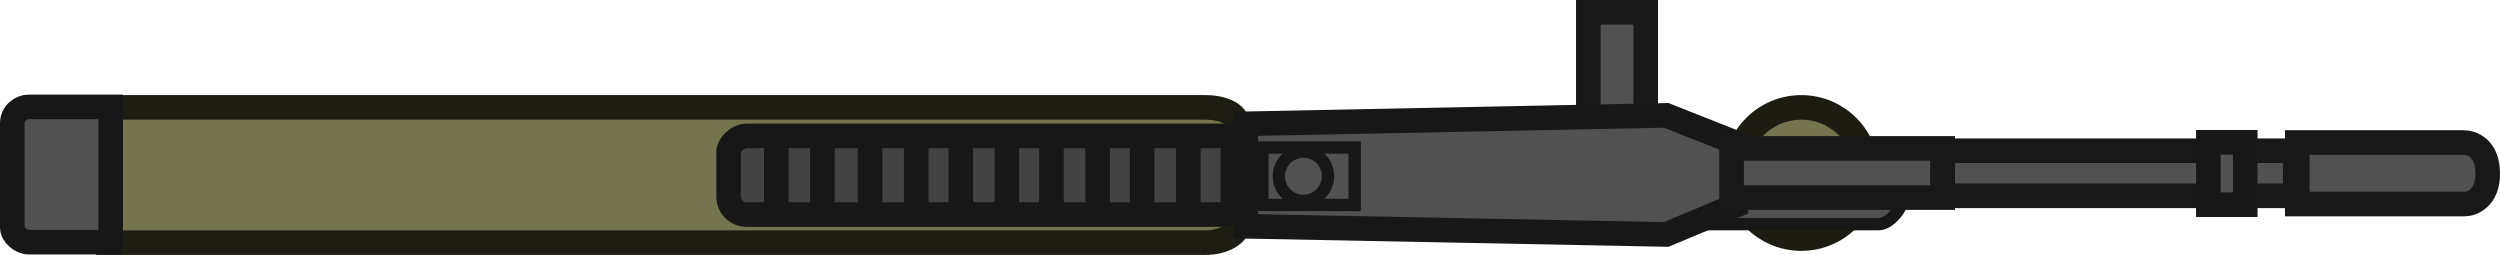
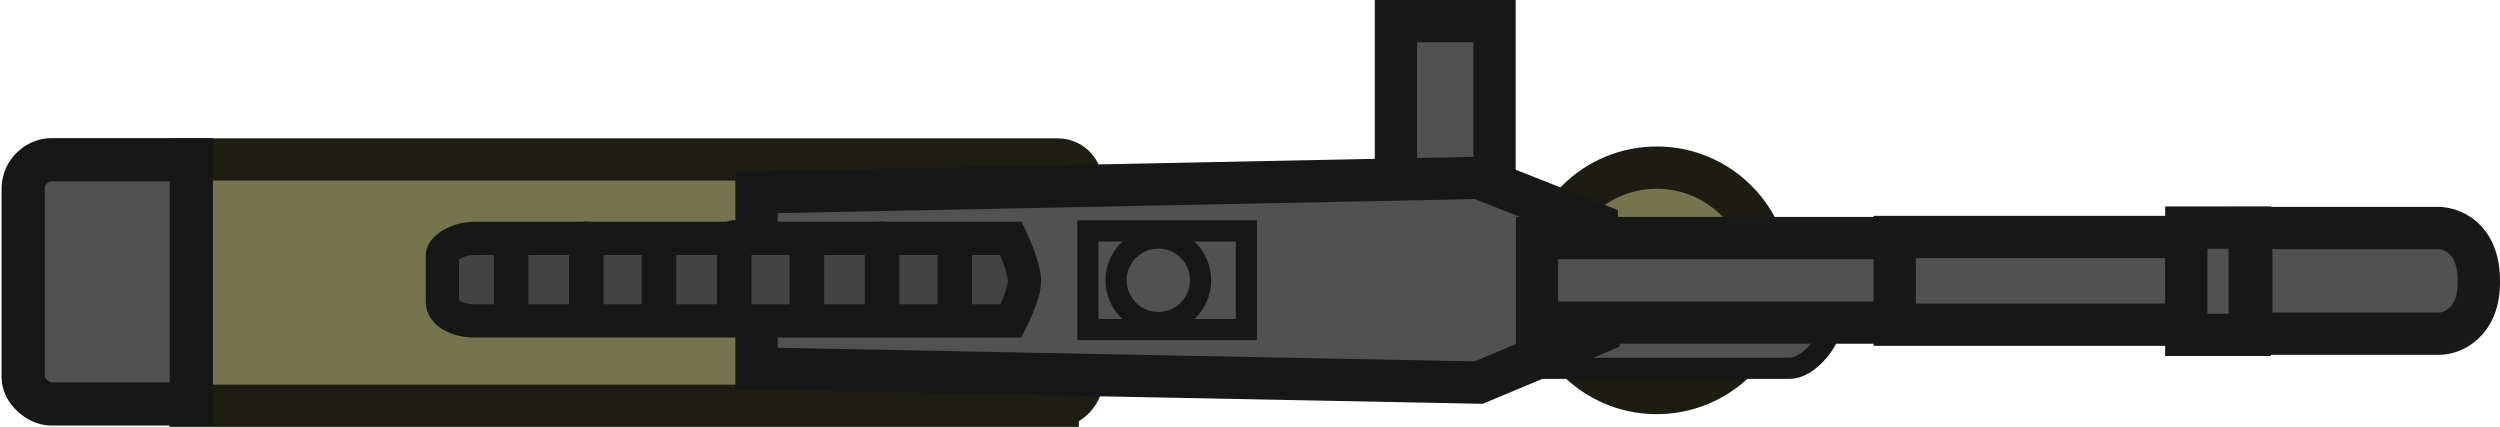
- <svg xmlns="http://www.w3.org/2000/svg" version="1.1" width="245.131" height="25" viewBox="0 0 245.131 25" id="svg186">
+ <svg xmlns="http://www.w3.org/2000/svg" version="1.1" width="118.295" height="20.199" viewBox="0 0 118.295 20.199" id="svg186">
  <defs id="defs190" />
-   <g transform="translate(-138.3525,-167.3)" id="g184">
-     <g data-paper-data="{&quot;isPaintingLayer&quot;:true}" fill-rule="nonzero" stroke-linejoin="miter" stroke-miterlimit="10" stroke-dasharray="none" stroke-dashoffset="0" style="mix-blend-mode:normal" id="g182">
-       <g id="g872" transform="matrix(1.205788,0,0,1.205788,-28.47129,-34.42833)">
-         <path d="m 284.363,176.054 c -2.934,0.257 -5.104,2.845 -4.847,5.779 0.257,2.934 2.845,5.104 5.779,4.847 2.934,-0.257 5.104,-2.845 4.847,-5.779 -0.257,-2.934 -2.845,-5.104 -5.779,-4.847 z" fill="#74744e" stroke="#3d3d28" stroke-width="2" stroke-linecap="butt" id="path132" style="stroke:#1c1c12;stroke-opacity:1" />
-         <path d="m 291.11,185.529 c -2.61,0 -14.429,0 -14.429,0 v -4.143 h 16.429 c 0,0 0,1.322 0,2 0,0.702 -1.028,2.143 -2,2.143 z" fill="#515151" stroke="#333333" stroke-width="1" stroke-linecap="butt" id="path134" style="stroke:#171717;stroke-opacity:1" />
-         <path d="m 272.179,179.8 h -4.667 v -11.5 h 4.667 z" fill="#515151" stroke="#333333" stroke-width="2" stroke-linecap="butt" id="path136" style="stroke:#181818;stroke-opacity:1" />
-         <path d="m 236.345,187.033 c -10.088,0 -89.183,0 -89.183,0 v -11 c 0,0 79.095,0 89.183,0 1.534,0 2.65,0.568 2.65,1.433 0,2.346 0,6.874 0,8.167 0,0.675 -1.116,1.4 -2.65,1.4 z" fill="#74744e" stroke="#3d3d28" stroke-width="2" stroke-linecap="butt" id="path138" style="stroke:#1d1d13;stroke-opacity:1" />
-         <path d="M 273.829,186.367 239.662,185.7 v -8.333 l 34.176,-0.688 5.592,2.21 0.072,5.112 z" fill="#515151" stroke="#333333" stroke-width="2" stroke-linecap="butt" id="path140" style="stroke:#171717;stroke-opacity:1" />
-         <path d="m 296.329,183.367 h -17.167 v -4 h 17.167 z" fill="#515151" stroke="#333333" stroke-width="2" stroke-linecap="butt" id="path142" style="stroke:#181818;stroke-opacity:1" />
-         <path d="m 324.995,183.224 h -28.667 v -3.667 h 28.667 z" fill="#515151" stroke="#333333" stroke-width="2" stroke-linecap="butt" id="path144" style="stroke:#181818;stroke-opacity:1" />
-         <path d="m 338.8,183.89 c -1.959,0 -13.638,0 -13.638,0 v -5 c 0,0 11.53,0 13.547,0 0.58,0 1.938,0.399 1.938,2.506 0.032,2.012 -1.309,2.494 -1.847,2.494 z" fill="#515151" stroke="#333333" stroke-width="2" stroke-linecap="butt" id="path146" style="stroke:#181818;stroke-opacity:1" />
-         <path d="m 147.353,186.992 c 0,0 -5.302,0 -6.674,0 -0.612,0 -1.326,-0.603 -1.326,-1.192 0,-1.265 0,-6.132 0,-8.5 0,-0.795 0.715,-1.308 1.326,-1.308 1.372,0 6.674,0 6.674,0 z" fill="#515151" stroke="#333333" stroke-width="2" stroke-linecap="butt" id="path148" style="stroke:#171717;stroke-opacity:1" />
-         <path d="m 248.512,183.967 h -7.5 V 179.3 h 7.5 z" fill="#515151" stroke="#333333" stroke-width="1" stroke-linecap="butt" id="path150" style="stroke:#171717;stroke-opacity:1" />
-         <path d="m 244.345,183.633 c -1.105,0 -2,-0.895 -2,-2 0,-1.105 0.895,-2 2,-2 1.105,0 2,0.895 2,2 0,1.105 -0.895,2 -2,2 z" fill="#515151" stroke="#333333" stroke-width="1" stroke-linecap="butt" id="path152" style="stroke:#171717;stroke-opacity:1" />
-         <path d="m 317.932,183.946 v -5.075 h 3 v 5.075 z" fill="#515151" stroke="#333333" stroke-width="2" stroke-linecap="butt" id="path154" style="stroke:#171717;stroke-opacity:1" />
-         <g stroke-width="2" id="g180">
-           <path d="m 197.602,183.274 c 0,-1.339 0,-2.953 0,-3.625 0,-0.484 0.663,-1.298 1.503,-1.298 4.342,0 40.197,0 40.197,0 0,0 0.625,2.215 0.625,3.297 0,1.05 -0.625,3.103 -0.625,3.103 0,0 -35.854,0 -40.197,0 -0.84,0 -1.503,-0.635 -1.503,-1.478 z" fill="#434343" stroke="#323232" stroke-linecap="butt" id="path156" style="stroke:#171717;stroke-opacity:1" />
-           <path d="m 201.48,179.149 v 4.75" fill="none" stroke="#323232" stroke-linecap="round" id="path158" style="stroke:#171717;stroke-opacity:1" />
-           <path d="m 205.23,179.024 v 4.75" fill="none" stroke="#323232" stroke-linecap="round" id="path160" style="stroke:#171717;stroke-opacity:1" />
-           <path d="m 209.105,179.274 v 4.75" fill="none" stroke="#323232" stroke-linecap="round" id="path162" style="stroke:#171717;stroke-opacity:1" />
-           <path d="m 212.855,179.149 v 4.75" fill="none" stroke="#323232" stroke-linecap="round" id="path164" style="stroke:#171717;stroke-opacity:1" />
-           <path d="m 216.48,179.399 v 4.75" fill="none" stroke="#323232" stroke-linecap="round" id="path166" style="stroke:#171717;stroke-opacity:1" />
-           <path d="m 220.23,179.274 v 4.75" fill="none" stroke="#323232" stroke-linecap="round" id="path168" style="stroke:#171717;stroke-opacity:1" />
-           <path d="m 223.855,179.524 v 4.75" fill="none" stroke="#323232" stroke-linecap="round" id="path170" style="stroke:#171717;stroke-opacity:1" />
-           <path d="m 227.605,179.399 v 4.75" fill="none" stroke="#323232" stroke-linecap="round" id="path172" style="stroke:#171717;stroke-opacity:1" />
-           <path d="m 231.23,179.399 v 4.75" fill="none" stroke="#323232" stroke-linecap="round" id="path174" style="stroke:#171717;stroke-opacity:1" />
-           <path d="m 234.98,179.274 v 4.75" fill="none" stroke="#323232" stroke-linecap="round" id="path176" style="stroke:#171717;stroke-opacity:1" />
-           <path d="m 238.605,179.524 v 4.75" fill="none" stroke="#323232" stroke-linecap="round" id="path178" style="stroke:#171717;stroke-opacity:1" />
-         </g>
-       </g>
-     </g>
+   <g transform="translate(-188.0525,-168.1599)" id="g184">
+     <path d="m 265.982,176.111 c -2.934,0.257 -5.104,2.845 -4.847,5.779 0.257,2.934 2.845,5.104 5.779,4.847 2.934,-0.257 5.104,-2.845 4.847,-5.779 -0.257,-2.934 -2.845,-5.104 -5.779,-4.847 z" fill="#74744e" stroke="#3d3d28" stroke-width="2" stroke-linecap="butt" id="path132" style="mix-blend-mode:normal;fill-rule:nonzero;stroke:#1c1c12;stroke-linejoin:miter;stroke-miterlimit:10;stroke-dasharray:none;stroke-dashoffset:0;stroke-opacity:1" />
+     <path d="m 272.729,185.586 c -2.61,0 -14.429,0 -14.429,0 v -4.143 h 16.429 c 0,0 0,1.322 0,2 0,0.702 -1.028,2.143 -2,2.143 z" fill="#515151" stroke="#333333" stroke-width="1" stroke-linecap="butt" id="path134" style="mix-blend-mode:normal;fill-rule:nonzero;stroke:#171717;stroke-linejoin:miter;stroke-miterlimit:10;stroke-dasharray:none;stroke-dashoffset:0;stroke-opacity:1" />
+     <path d="m 258.772,180.66 h -4.667 v -11.5 h 4.667 z" fill="#515151" stroke="#333333" stroke-width="2" stroke-linecap="butt" id="path136" style="mix-blend-mode:normal;fill-rule:nonzero;stroke:#181818;stroke-linejoin:miter;stroke-miterlimit:10;stroke-dasharray:none;stroke-dashoffset:0;stroke-opacity:1" />
+     <path d="m 238.102,187.359 c -4.642,0 -41.034,0 -41.034,0 v -11.652 c 0,0 36.392,0 41.034,0 0.706,0 1.219,0.602 1.219,1.518 0,2.485 0,7.282 0,8.65 0,0.715 -0.514,1.483 -1.219,1.483 z" fill="#74744e" stroke="#3d3d28" stroke-width="1.777" stroke-linecap="butt" id="path138" style="mix-blend-mode:normal;fill-rule:nonzero;stroke:#1d1d13;stroke-width:2;stroke-linejoin:miter;stroke-miterlimit:10;stroke-dasharray:none;stroke-dashoffset:0;stroke-opacity:1" />
+     <path d="m 258.015,186.264 -34.167,-0.667 v -8.333 l 34.176,-0.688 5.592,2.21 0.072,5.112 z" fill="#515151" stroke="#333333" stroke-width="2" stroke-linecap="butt" id="path140" style="mix-blend-mode:normal;fill-rule:nonzero;stroke:#171717;stroke-linejoin:miter;stroke-miterlimit:10;stroke-dasharray:none;stroke-dashoffset:0;stroke-opacity:1" />
+     <path d="m 277.948,183.424 h -17.167 v -4 h 17.167 z" fill="#515151" stroke="#333333" stroke-width="2" stroke-linecap="butt" id="path142" style="mix-blend-mode:normal;fill-rule:nonzero;stroke:#181818;stroke-linejoin:miter;stroke-miterlimit:10;stroke-dasharray:none;stroke-dashoffset:0;stroke-opacity:1" />
+     <path d="m 292.242,183.524 h -14.536 v -4.151 h 14.536 z" fill="#515151" stroke="#333333" stroke-width="1.515" stroke-linecap="butt" id="path144" style="mix-blend-mode:normal;fill-rule:nonzero;stroke:#181818;stroke-width:2;stroke-linejoin:miter;stroke-miterlimit:10;stroke-dasharray:none;stroke-dashoffset:0;stroke-opacity:1" />
+     <path d="m 303.5,183.948 h -8.918 v -5 h 8.828 c 0.58,0 1.938,0.399 1.938,2.506 0.032,2.012 -1.309,2.494 -1.847,2.494 z" fill="#515151" stroke="#333333" stroke-width="2" stroke-linecap="butt" id="path146" style="mix-blend-mode:normal;fill-rule:nonzero;stroke:#181818;stroke-linejoin:miter;stroke-miterlimit:10;stroke-dasharray:none;stroke-dashoffset:0;stroke-opacity:1" />
+     <path d="m 197.105,187.274 c 0,0 -5.273,0 -6.637,0 -0.608,0 -1.319,-0.633 -1.319,-1.252 0,-1.329 0,-6.442 0,-8.929 0,-0.835 0.711,-1.374 1.319,-1.374 1.364,0 6.637,0 6.637,0 z" fill="#515151" stroke="#333333" stroke-width="2.044" stroke-linecap="butt" id="path148" style="mix-blend-mode:normal;fill-rule:nonzero;stroke:#171717;stroke-linejoin:miter;stroke-miterlimit:10;stroke-dasharray:none;stroke-dashoffset:0;stroke-opacity:1" />
+     <path d="m 247.029,183.755 h -7.5 v -4.667 h 7.5 z" fill="#515151" stroke="#333333" stroke-width="1" stroke-linecap="butt" id="path150" style="mix-blend-mode:normal;fill-rule:nonzero;stroke:#171717;stroke-linejoin:miter;stroke-miterlimit:10;stroke-dasharray:none;stroke-dashoffset:0;stroke-opacity:1" />
+     <path d="m 242.863,183.422 c -1.105,0 -2,-0.895 -2,-2 0,-1.105 0.895,-2 2,-2 1.105,0 2,0.895 2,2 0,1.105 -0.895,2 -2,2 z" fill="#515151" stroke="#333333" stroke-width="1" stroke-linecap="butt" id="path152" style="mix-blend-mode:normal;fill-rule:nonzero;stroke:#171717;stroke-linejoin:miter;stroke-miterlimit:10;stroke-dasharray:none;stroke-dashoffset:0;stroke-opacity:1" />
+     <path d="m 291.503,184.004 v -5.075 h 3 v 5.075 z" fill="#515151" stroke="#333333" stroke-width="2" stroke-linecap="butt" id="path154" style="mix-blend-mode:normal;fill-rule:nonzero;stroke:#171717;stroke-linejoin:miter;stroke-miterlimit:10;stroke-dasharray:none;stroke-dashoffset:0;stroke-opacity:1" />
+     <path d="m 208.984,182.443 v -2.212 c 0,-0.295 0.674,-0.792 1.527,-0.792 h 25.383 c 0,0 0.635,1.352 0.635,2.012 0,0.641 -0.635,1.893 -0.635,1.893 h -25.383 c -0.853,0 -1.527,-0.387 -1.527,-0.901 z" fill="#434343" stroke="#323232" stroke-linecap="butt" id="path156" style="mix-blend-mode:normal;fill-rule:nonzero;stroke:#171717;stroke-width:1.574;stroke-linejoin:miter;stroke-miterlimit:10;stroke-dasharray:none;stroke-dashoffset:0;stroke-opacity:1" />
+     <path d="m 212.237,179.552 v 3.346" fill="none" stroke="#323232" stroke-linecap="round" id="path166" style="mix-blend-mode:normal;fill-rule:nonzero;stroke:#171717;stroke-width:1.635;stroke-linejoin:miter;stroke-miterlimit:10;stroke-dasharray:none;stroke-dashoffset:0;stroke-opacity:1" />
+     <path d="m 215.795,179.464 v 3.346" fill="none" stroke="#323232" stroke-linecap="round" id="path168" style="mix-blend-mode:normal;fill-rule:nonzero;stroke:#171717;stroke-width:1.635;stroke-linejoin:miter;stroke-miterlimit:10;stroke-dasharray:none;stroke-dashoffset:0;stroke-opacity:1" />
+     <path d="m 219.235,179.64 v 3.346" fill="none" stroke="#323232" stroke-linecap="round" id="path170" style="mix-blend-mode:normal;fill-rule:nonzero;stroke:#171717;stroke-width:1.635;stroke-linejoin:miter;stroke-miterlimit:10;stroke-dasharray:none;stroke-dashoffset:0;stroke-opacity:1" />
+     <path d="m 222.793,179.394 v 3.346" fill="none" stroke="#323232" stroke-linecap="round" id="path172" style="mix-blend-mode:normal;fill-rule:nonzero;stroke:#171717;stroke-width:1.635;stroke-linejoin:miter;stroke-miterlimit:10;stroke-dasharray:none;stroke-dashoffset:0;stroke-opacity:1" />
+     <path d="m 226.232,179.552 v 3.346" fill="none" stroke="#323232" stroke-linecap="round" id="path174" style="mix-blend-mode:normal;fill-rule:nonzero;stroke:#171717;stroke-width:1.635;stroke-linejoin:miter;stroke-miterlimit:10;stroke-dasharray:none;stroke-dashoffset:0;stroke-opacity:1" />
+     <path d="m 229.79,179.464 v 3.346" fill="none" stroke="#323232" stroke-linecap="round" id="path176" style="mix-blend-mode:normal;fill-rule:nonzero;stroke:#171717;stroke-width:1.635;stroke-linejoin:miter;stroke-miterlimit:10;stroke-dasharray:none;stroke-dashoffset:0;stroke-opacity:1" />
+     <path d="m 233.23,179.64 v 3.346" fill="none" stroke="#323232" stroke-linecap="round" id="path178" style="mix-blend-mode:normal;fill-rule:nonzero;stroke:#171717;stroke-width:1.635;stroke-linejoin:miter;stroke-miterlimit:10;stroke-dasharray:none;stroke-dashoffset:0;stroke-opacity:1" />
  </g>
</svg>
